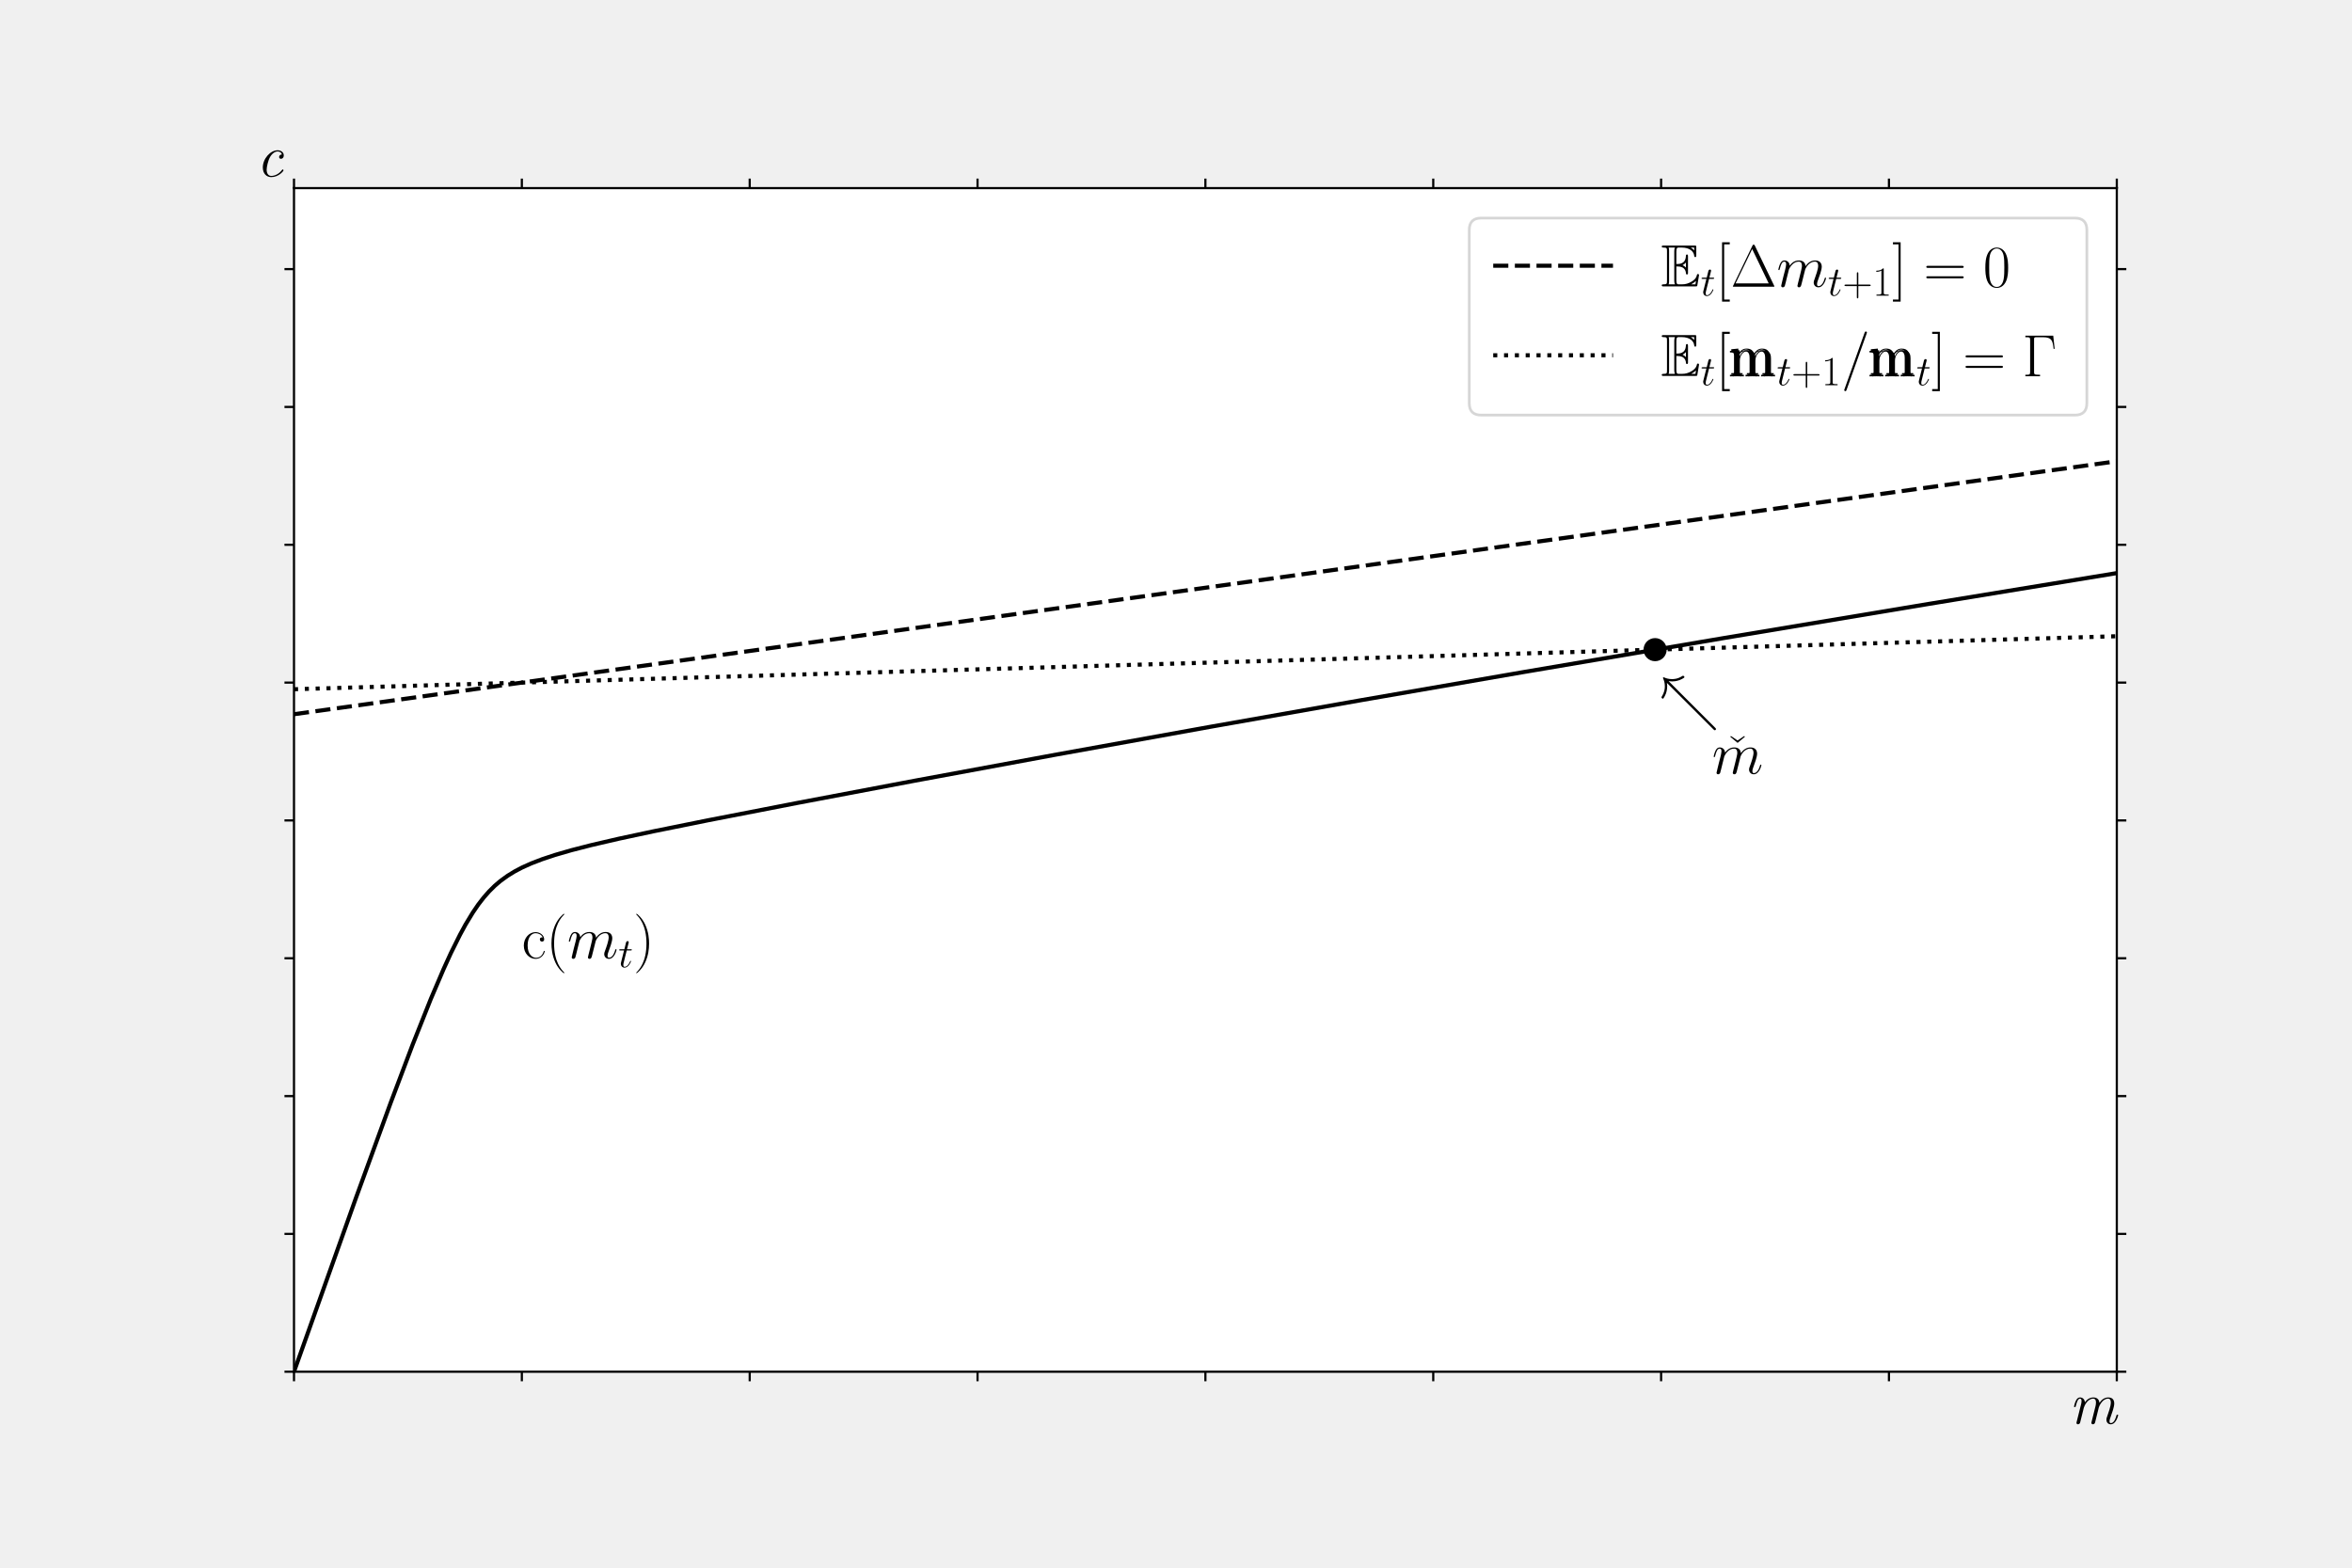
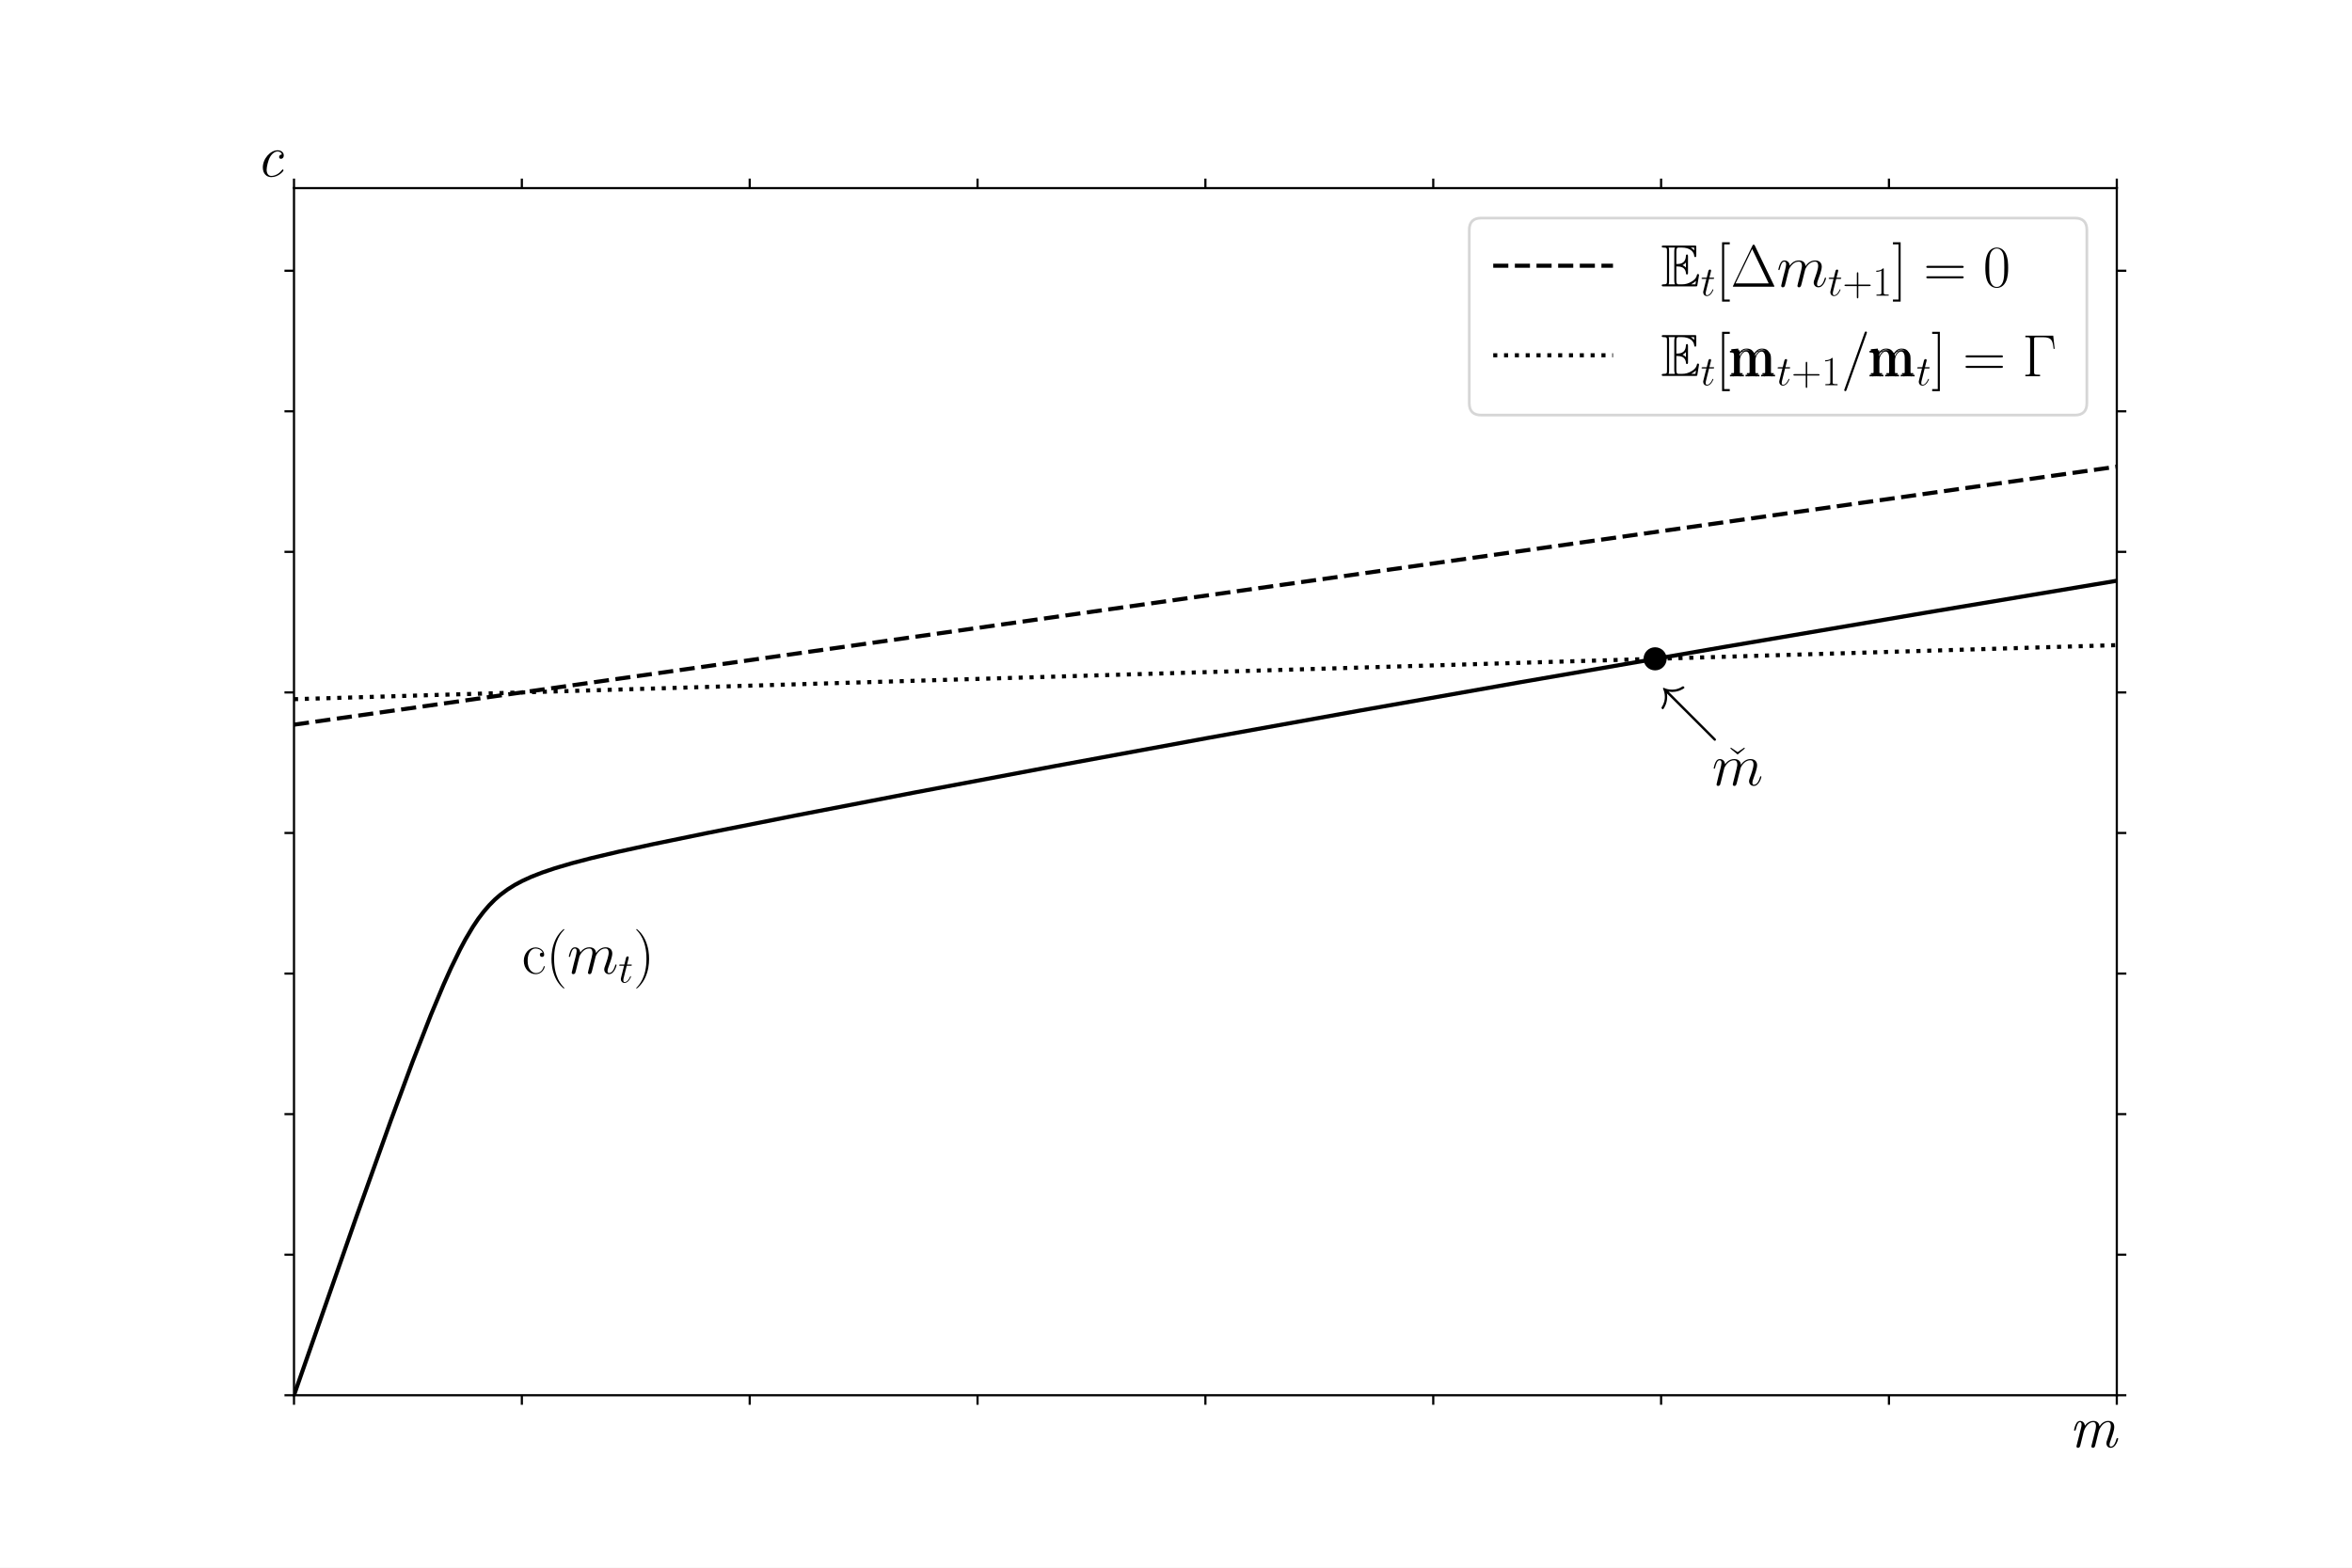
<svg xmlns="http://www.w3.org/2000/svg" xmlns:xlink="http://www.w3.org/1999/xlink" height="576pt" version="1.1" viewBox="0 0 864 576" width="864pt">
  <defs>
    <style type="text/css">*{stroke-linecap:butt;stroke-linejoin:round;}</style>
  </defs>
  <g id="figure_1">
    <g id="patch_1">
-       <path d="M 0 576  L 864 576  L 864 0  L 0 0  z " style="fill:none;" />
+       <path d="M 0 576  L 864 576  L 864 0  L 0 0  z " style="fill:#ffffff;" />
    </g>
    <g id="axes_1">
      <g id="patch_2">
-         <path d="M 108 504  L 777.6 504  L 777.6 69.12  L 108 69.12  z " style="fill:#ffffff;" />
+         <path d="M 108 512.64  L 777.6 512.64  L 777.6 69.12  L 108 69.12  z " style="fill:#ffffff;" />
      </g>
      <g id="matplotlib.axis_1">
        <g id="xtick_1">
          <g id="line2d_1">
            <defs>
-               <path d="M 0 0  L 0 3.5  " id="m6898b64004" style="stroke:#000000;stroke-width:0.8;" />
-             </defs>
-             <g>
-               <use style="stroke:#000000;stroke-width:0.8;" x="108" xlink:href="#m6898b64004" y="504" />
+               <path d="M 0 0  L 0 3.5  " id="m65b45bc339" style="stroke:#000000;stroke-width:0.8;" />
+             </defs>
+             <g>
+               <use style="stroke:#000000;stroke-width:0.8;" x="108" xlink:href="#m65b45bc339" y="512.64" />
            </g>
          </g>
          <g id="line2d_2">
            <defs>
-               <path d="M 0 0  L 0 -3.5  " id="m631d0a3d53" style="stroke:#000000;stroke-width:0.8;" />
-             </defs>
-             <g>
-               <use style="stroke:#000000;stroke-width:0.8;" x="108" xlink:href="#m631d0a3d53" y="69.12" />
+               <path d="M 0 0  L 0 -3.5  " id="m5e421fa664" style="stroke:#000000;stroke-width:0.8;" />
+             </defs>
+             <g>
+               <use style="stroke:#000000;stroke-width:0.8;" x="108" xlink:href="#m5e421fa664" y="69.12" />
            </g>
          </g>
        </g>
        <g id="xtick_2">
          <g id="line2d_3">
            <g>
-               <use style="stroke:#000000;stroke-width:0.8;" x="191.7" xlink:href="#m6898b64004" y="504" />
+               <use style="stroke:#000000;stroke-width:0.8;" x="191.7" xlink:href="#m65b45bc339" y="512.64" />
            </g>
          </g>
          <g id="line2d_4">
            <g>
-               <use style="stroke:#000000;stroke-width:0.8;" x="191.7" xlink:href="#m631d0a3d53" y="69.12" />
+               <use style="stroke:#000000;stroke-width:0.8;" x="191.7" xlink:href="#m5e421fa664" y="69.12" />
            </g>
          </g>
        </g>
        <g id="xtick_3">
          <g id="line2d_5">
            <g>
-               <use style="stroke:#000000;stroke-width:0.8;" x="275.4" xlink:href="#m6898b64004" y="504" />
+               <use style="stroke:#000000;stroke-width:0.8;" x="275.4" xlink:href="#m65b45bc339" y="512.64" />
            </g>
          </g>
          <g id="line2d_6">
            <g>
-               <use style="stroke:#000000;stroke-width:0.8;" x="275.4" xlink:href="#m631d0a3d53" y="69.12" />
+               <use style="stroke:#000000;stroke-width:0.8;" x="275.4" xlink:href="#m5e421fa664" y="69.12" />
            </g>
          </g>
        </g>
        <g id="xtick_4">
          <g id="line2d_7">
            <g>
-               <use style="stroke:#000000;stroke-width:0.8;" x="359.1" xlink:href="#m6898b64004" y="504" />
+               <use style="stroke:#000000;stroke-width:0.8;" x="359.1" xlink:href="#m65b45bc339" y="512.64" />
            </g>
          </g>
          <g id="line2d_8">
            <g>
-               <use style="stroke:#000000;stroke-width:0.8;" x="359.1" xlink:href="#m631d0a3d53" y="69.12" />
+               <use style="stroke:#000000;stroke-width:0.8;" x="359.1" xlink:href="#m5e421fa664" y="69.12" />
            </g>
          </g>
        </g>
        <g id="xtick_5">
          <g id="line2d_9">
            <g>
-               <use style="stroke:#000000;stroke-width:0.8;" x="442.8" xlink:href="#m6898b64004" y="504" />
+               <use style="stroke:#000000;stroke-width:0.8;" x="442.8" xlink:href="#m65b45bc339" y="512.64" />
            </g>
          </g>
          <g id="line2d_10">
            <g>
-               <use style="stroke:#000000;stroke-width:0.8;" x="442.8" xlink:href="#m631d0a3d53" y="69.12" />
+               <use style="stroke:#000000;stroke-width:0.8;" x="442.8" xlink:href="#m5e421fa664" y="69.12" />
            </g>
          </g>
        </g>
        <g id="xtick_6">
          <g id="line2d_11">
            <g>
-               <use style="stroke:#000000;stroke-width:0.8;" x="526.5" xlink:href="#m6898b64004" y="504" />
+               <use style="stroke:#000000;stroke-width:0.8;" x="526.5" xlink:href="#m65b45bc339" y="512.64" />
            </g>
          </g>
          <g id="line2d_12">
            <g>
-               <use style="stroke:#000000;stroke-width:0.8;" x="526.5" xlink:href="#m631d0a3d53" y="69.12" />
+               <use style="stroke:#000000;stroke-width:0.8;" x="526.5" xlink:href="#m5e421fa664" y="69.12" />
            </g>
          </g>
        </g>
        <g id="xtick_7">
          <g id="line2d_13">
            <g>
-               <use style="stroke:#000000;stroke-width:0.8;" x="610.2" xlink:href="#m6898b64004" y="504" />
+               <use style="stroke:#000000;stroke-width:0.8;" x="610.2" xlink:href="#m65b45bc339" y="512.64" />
            </g>
          </g>
          <g id="line2d_14">
            <g>
-               <use style="stroke:#000000;stroke-width:0.8;" x="610.2" xlink:href="#m631d0a3d53" y="69.12" />
+               <use style="stroke:#000000;stroke-width:0.8;" x="610.2" xlink:href="#m5e421fa664" y="69.12" />
            </g>
          </g>
        </g>
        <g id="xtick_8">
          <g id="line2d_15">
            <g>
-               <use style="stroke:#000000;stroke-width:0.8;" x="693.9" xlink:href="#m6898b64004" y="504" />
+               <use style="stroke:#000000;stroke-width:0.8;" x="693.9" xlink:href="#m65b45bc339" y="512.64" />
            </g>
          </g>
          <g id="line2d_16">
            <g>
-               <use style="stroke:#000000;stroke-width:0.8;" x="693.9" xlink:href="#m631d0a3d53" y="69.12" />
+               <use style="stroke:#000000;stroke-width:0.8;" x="693.9" xlink:href="#m5e421fa664" y="69.12" />
            </g>
          </g>
        </g>
        <g id="xtick_9">
          <g id="line2d_17">
            <g>
-               <use style="stroke:#000000;stroke-width:0.8;" x="777.6" xlink:href="#m6898b64004" y="504" />
+               <use style="stroke:#000000;stroke-width:0.8;" x="777.6" xlink:href="#m65b45bc339" y="512.64" />
            </g>
          </g>
          <g id="line2d_18">
            <g>
-               <use style="stroke:#000000;stroke-width:0.8;" x="777.6" xlink:href="#m631d0a3d53" y="69.12" />
+               <use style="stroke:#000000;stroke-width:0.8;" x="777.6" xlink:href="#m5e421fa664" y="69.12" />
            </g>
          </g>
        </g>
        <g id="text_1">
-           <g transform="translate(760.0656 523.0932)scale(0.22 -0.22)">
+           <g transform="translate(760.0656 531.7332)scale(0.22 -0.22)">
            <defs>
              <path d="M 3187 1731  C 3226 1878 3571 2689 4186 2689  C 4480 2689 4480 2369 4480 2261  C 4480 1865 4198 1098 4090 786  C 4032 626 4006 568 4006 434  C 4006 128 4205 -64 4467 -64  C 5062 -64 5267 888 5267 913  C 5267 971 5210 971 5184 971  C 5107 971 5101 952 5075 856  C 5018 639 4845 64 4486 64  C 4390 64 4339 109 4339 255  C 4339 409 4410 607 4461 734  C 4627 1201 4845 1795 4845 2165  C 4845 2503 4698 2816 4205 2816  C 3808 2816 3488 2586 3258 2236  C 3219 2670 2918 2816 2611 2816  C 2240 2816 1926 2618 1696 2299  C 1677 2586 1478 2816 1184 2816  C 1037 2816 870 2753 736 2478  C 614 2242 531 1858 531 1846  C 531 1795 563 1782 621 1782  C 691 1782 698 1788 736 1935  C 832 2312 954 2689 1171 2689  C 1338 2689 1338 2503 1338 2427  C 1338 2305 1312 2165 1286 2076  L 819 211  C 794 121 794 115 794 89  C 794 13 845 -64 960 -64  C 1037 -64 1139 -19 1184 109  C 1197 172 1440 1130 1478 1290  C 1510 1431 1549 1565 1581 1705  C 1645 1941 1997 2689 2592 2689  C 2886 2689 2886 2363 2886 2261  C 2886 2133 2861 1993 2835 1878  L 2413 192  C 2394 121 2394 102 2394 89  C 2394 19 2445 -64 2560 -64  C 2707 -64 2771 51 2797 160  L 3187 1731  z " id="CMTI12-6d" transform="scale(0.015625)" />
            </defs>
            <use transform="scale(0.996264)" xlink:href="#CMTI12-6d" />
          </g>
        </g>
      </g>
      <g id="matplotlib.axis_2">
        <g id="ytick_1">
          <g id="line2d_19">
            <defs>
-               <path d="M 0 0  L -3.5 0  " id="m2c6735836b" style="stroke:#000000;stroke-width:0.8;" />
-             </defs>
-             <g>
-               <use style="stroke:#000000;stroke-width:0.8;" x="108" xlink:href="#m2c6735836b" y="504" />
+               <path d="M 0 0  L -3.5 0  " id="mf84a2dc5a7" style="stroke:#000000;stroke-width:0.8;" />
+             </defs>
+             <g>
+               <use style="stroke:#000000;stroke-width:0.8;" x="108" xlink:href="#mf84a2dc5a7" y="512.64" />
            </g>
          </g>
          <g id="line2d_20">
            <defs>
-               <path d="M 0 0  L 3.5 0  " id="m7bda90301c" style="stroke:#000000;stroke-width:0.8;" />
-             </defs>
-             <g>
-               <use style="stroke:#000000;stroke-width:0.8;" x="777.6" xlink:href="#m7bda90301c" y="504" />
+               <path d="M 0 0  L 3.5 0  " id="m17fbd99fe4" style="stroke:#000000;stroke-width:0.8;" />
+             </defs>
+             <g>
+               <use style="stroke:#000000;stroke-width:0.8;" x="777.6" xlink:href="#m17fbd99fe4" y="512.64" />
            </g>
          </g>
        </g>
        <g id="ytick_2">
          <g id="line2d_21">
            <g>
-               <use style="stroke:#000000;stroke-width:0.8;" x="108" xlink:href="#m2c6735836b" y="453.36" />
+               <use style="stroke:#000000;stroke-width:0.8;" x="108" xlink:href="#mf84a2dc5a7" y="460.994" />
            </g>
          </g>
          <g id="line2d_22">
            <g>
-               <use style="stroke:#000000;stroke-width:0.8;" x="777.6" xlink:href="#m7bda90301c" y="453.36" />
+               <use style="stroke:#000000;stroke-width:0.8;" x="777.6" xlink:href="#m17fbd99fe4" y="460.994" />
            </g>
          </g>
        </g>
        <g id="ytick_3">
          <g id="line2d_23">
            <g>
-               <use style="stroke:#000000;stroke-width:0.8;" x="108" xlink:href="#m2c6735836b" y="402.721" />
+               <use style="stroke:#000000;stroke-width:0.8;" x="108" xlink:href="#mf84a2dc5a7" y="409.349" />
            </g>
          </g>
          <g id="line2d_24">
            <g>
-               <use style="stroke:#000000;stroke-width:0.8;" x="777.6" xlink:href="#m7bda90301c" y="402.721" />
+               <use style="stroke:#000000;stroke-width:0.8;" x="777.6" xlink:href="#m17fbd99fe4" y="409.349" />
            </g>
          </g>
        </g>
        <g id="ytick_4">
          <g id="line2d_25">
            <g>
-               <use style="stroke:#000000;stroke-width:0.8;" x="108" xlink:href="#m2c6735836b" y="352.081" />
+               <use style="stroke:#000000;stroke-width:0.8;" x="108" xlink:href="#mf84a2dc5a7" y="357.703" />
            </g>
          </g>
          <g id="line2d_26">
            <g>
-               <use style="stroke:#000000;stroke-width:0.8;" x="777.6" xlink:href="#m7bda90301c" y="352.081" />
+               <use style="stroke:#000000;stroke-width:0.8;" x="777.6" xlink:href="#m17fbd99fe4" y="357.703" />
            </g>
          </g>
        </g>
        <g id="ytick_5">
          <g id="line2d_27">
            <g>
-               <use style="stroke:#000000;stroke-width:0.8;" x="108" xlink:href="#m2c6735836b" y="301.442" />
+               <use style="stroke:#000000;stroke-width:0.8;" x="108" xlink:href="#mf84a2dc5a7" y="306.057" />
            </g>
          </g>
          <g id="line2d_28">
            <g>
-               <use style="stroke:#000000;stroke-width:0.8;" x="777.6" xlink:href="#m7bda90301c" y="301.442" />
+               <use style="stroke:#000000;stroke-width:0.8;" x="777.6" xlink:href="#m17fbd99fe4" y="306.057" />
            </g>
          </g>
        </g>
        <g id="ytick_6">
          <g id="line2d_29">
            <g>
-               <use style="stroke:#000000;stroke-width:0.8;" x="108" xlink:href="#m2c6735836b" y="250.802" />
+               <use style="stroke:#000000;stroke-width:0.8;" x="108" xlink:href="#mf84a2dc5a7" y="254.412" />
            </g>
          </g>
          <g id="line2d_30">
            <g>
-               <use style="stroke:#000000;stroke-width:0.8;" x="777.6" xlink:href="#m7bda90301c" y="250.802" />
+               <use style="stroke:#000000;stroke-width:0.8;" x="777.6" xlink:href="#m17fbd99fe4" y="254.412" />
            </g>
          </g>
        </g>
        <g id="ytick_7">
          <g id="line2d_31">
            <g>
-               <use style="stroke:#000000;stroke-width:0.8;" x="108" xlink:href="#m2c6735836b" y="200.163" />
+               <use style="stroke:#000000;stroke-width:0.8;" x="108" xlink:href="#mf84a2dc5a7" y="202.766" />
            </g>
          </g>
          <g id="line2d_32">
            <g>
-               <use style="stroke:#000000;stroke-width:0.8;" x="777.6" xlink:href="#m7bda90301c" y="200.163" />
+               <use style="stroke:#000000;stroke-width:0.8;" x="777.6" xlink:href="#m17fbd99fe4" y="202.766" />
            </g>
          </g>
        </g>
        <g id="ytick_8">
          <g id="line2d_33">
            <g>
-               <use style="stroke:#000000;stroke-width:0.8;" x="108" xlink:href="#m2c6735836b" y="149.523" />
+               <use style="stroke:#000000;stroke-width:0.8;" x="108" xlink:href="#mf84a2dc5a7" y="151.121" />
            </g>
          </g>
          <g id="line2d_34">
            <g>
-               <use style="stroke:#000000;stroke-width:0.8;" x="777.6" xlink:href="#m7bda90301c" y="149.523" />
+               <use style="stroke:#000000;stroke-width:0.8;" x="777.6" xlink:href="#m17fbd99fe4" y="151.121" />
            </g>
          </g>
        </g>
        <g id="ytick_9">
          <g id="line2d_35">
            <g>
-               <use style="stroke:#000000;stroke-width:0.8;" x="108" xlink:href="#m2c6735836b" y="98.884" />
+               <use style="stroke:#000000;stroke-width:0.8;" x="108" xlink:href="#mf84a2dc5a7" y="99.475" />
            </g>
          </g>
          <g id="line2d_36">
            <g>
-               <use style="stroke:#000000;stroke-width:0.8;" x="777.6" xlink:href="#m7bda90301c" y="98.884" />
+               <use style="stroke:#000000;stroke-width:0.8;" x="777.6" xlink:href="#m17fbd99fe4" y="99.475" />
            </g>
          </g>
        </g>
        <g id="text_2">
          <g transform="translate(94.13689 64.85739)scale(0.22 -0.22)">
            <defs>
              <path d="M 2752 2368  C 2592 2368 2451 2246 2451 2093  C 2451 1933 2592 1902 2650 1902  C 2714 1902 2950 1940 2950 2275  C 2950 2578 2682 2816 2291 2816  C 1510 2816 704 1916 704 971  C 704 319 1094 -64 1606 -64  C 2400 -64 2925 578 2925 668  C 2925 712 2874 763 2835 763  C 2816 763 2810 757 2758 700  C 2419 242 1939 64 1613 64  C 1286 64 1114 351 1114 728  C 1114 1022 1267 1724 1478 2088  C 1696 2472 2010 2689 2285 2689  C 2323 2689 2662 2689 2752 2368  z " id="CMTI12-63" transform="scale(0.015625)" />
            </defs>
            <use transform="scale(0.996264)" xlink:href="#CMTI12-63" />
          </g>
        </g>
      </g>
      <g id="line2d_37">
-         <path clip-path="url(#p1ac1ec24de)" d="M 108 504  L 130.789 440.046  L 143.524 405.148  L 151.568 383.85  L 158.27 367.009  L 162.962 356.029  L 165.643 350.154  L 168.995 343.416  L 171.005 339.719  L 173.686 335.296  L 175.697 332.348  L 177.708 329.754  L 179.719 327.473  L 181.73 325.482  L 183.741 323.757  L 186.422 321.803  L 189.103 320.156  L 191.784 318.748  L 195.135 317.24  L 199.157 315.697  L 203.849 314.14  L 209.881 312.392  L 217.254 310.496  L 227.308 308.164  L 240.043 305.439  L 260.151 301.381  L 292.995 294.996  L 335.892 286.873  L 388.173 277.217  L 444.476 267.063  L 500.108 257.243  L 559.092 247.028  L 633.492 234.393  L 708.562 221.883  L 777.6 210.566  L 777.6 210.566  " style="fill:none;stroke:#000000;stroke-linecap:square;stroke-width:1.5;" />
+         <path clip-path="url(#p8e38f486f7)" d="M 108 512.64  L 130.789 447.415  L 143.524 411.824  L 151.568 390.103  L 158.27 372.927  L 162.962 361.729  L 165.643 355.738  L 168.995 348.866  L 171.005 345.095  L 173.686 340.584  L 175.697 337.577  L 177.708 334.932  L 179.719 332.606  L 181.73 330.575  L 183.741 328.816  L 186.422 326.824  L 189.103 325.144  L 191.784 323.708  L 195.135 322.17  L 199.157 320.596  L 203.849 319.008  L 209.881 317.226  L 217.254 315.291  L 227.308 312.913  L 240.043 310.134  L 260.151 305.995  L 292.324 299.615  L 335.892 291.199  L 387.503 281.476  L 443.805 271.118  L 499.438 261.1  L 558.422 250.679  L 632.822 237.792  L 707.892 225.031  L 777.6 213.377  L 777.6 213.377  " style="fill:none;stroke:#000000;stroke-linecap:square;stroke-width:1.5;" />
      </g>
      <g id="line2d_38">
-         <path clip-path="url(#p1ac1ec24de)" d="M 108 262.42  L 777.6 169.477  L 777.6 169.477  " style="fill:none;stroke:#000000;stroke-dasharray:5.55,2.4;stroke-dashoffset:0;stroke-width:1.5;" />
+         <path clip-path="url(#p8e38f486f7)" d="M 108 266.261  L 777.6 171.471  L 777.6 171.471  " style="fill:none;stroke:#000000;stroke-dasharray:5.55,2.4;stroke-dashoffset:0;stroke-width:1.5;" />
      </g>
      <g id="line2d_39">
-         <path clip-path="url(#p1ac1ec24de)" d="M 108 253.237  L 777.6 233.76  L 777.6 233.76  " style="fill:none;stroke:#000000;stroke-dasharray:1.5,2.475;stroke-dashoffset:0;stroke-width:1.5;" />
+         <path clip-path="url(#p8e38f486f7)" d="M 108 256.895  L 777.6 237.031  L 777.6 237.031  " style="fill:none;stroke:#000000;stroke-dasharray:1.5,2.475;stroke-dashoffset:0;stroke-width:1.5;" />
      </g>
      <g id="line2d_40">
-         <path clip-path="url(#p1ac1ec24de)" d="M 607.996 238.693  " style="fill:none;stroke:#000000;stroke-linecap:square;stroke-width:1.5;" />
+         <path clip-path="url(#p8e38f486f7)" d="M 607.996 242.062  " style="fill:none;stroke:#000000;stroke-linecap:square;stroke-width:1.5;" />
        <defs>
-           <path d="M 0 3.75  C 0.995 3.75 1.948 3.355 2.652 2.652  C 3.355 1.948 3.75 0.995 3.75 0  C 3.75 -0.995 3.355 -1.948 2.652 -2.652  C 1.948 -3.355 0.995 -3.75 0 -3.75  C -0.995 -3.75 -1.948 -3.355 -2.652 -2.652  C -3.355 -1.948 -3.75 -0.995 -3.75 0  C -3.75 0.995 -3.355 1.948 -2.652 2.652  C -1.948 3.355 -0.995 3.75 0 3.75  z " id="m971fe7c052" style="stroke:#000000;" />
+           <path d="M 0 3.75  C 0.995 3.75 1.948 3.355 2.652 2.652  C 3.355 1.948 3.75 0.995 3.75 0  C 3.75 -0.995 3.355 -1.948 2.652 -2.652  C 1.948 -3.355 0.995 -3.75 0 -3.75  C -0.995 -3.75 -1.948 -3.355 -2.652 -2.652  C -3.355 -1.948 -3.75 -0.995 -3.75 0  C -3.75 0.995 -3.355 1.948 -2.652 2.652  C -1.948 3.355 -0.995 3.75 0 3.75  z " id="mb4dd33012b" style="stroke:#000000;" />
        </defs>
-         <g clip-path="url(#p1ac1ec24de)">
-           <use style="stroke:#000000;" x="607.996" xlink:href="#m971fe7c052" y="238.693" />
+         <g clip-path="url(#p8e38f486f7)">
+           <use style="stroke:#000000;" x="607.996" xlink:href="#mb4dd33012b" y="242.062" />
        </g>
      </g>
      <g id="patch_3">
-         <path d="M 108 504  L 108 69.12  " style="fill:none;stroke:#000000;stroke-linecap:square;stroke-linejoin:miter;stroke-width:0.8;" />
+         <path d="M 108 512.64  L 108 69.12  " style="fill:none;stroke:#000000;stroke-linecap:square;stroke-linejoin:miter;stroke-width:0.8;" />
      </g>
      <g id="patch_4">
-         <path d="M 777.6 504  L 777.6 69.12  " style="fill:none;stroke:#000000;stroke-linecap:square;stroke-linejoin:miter;stroke-width:0.8;" />
+         <path d="M 777.6 512.64  L 777.6 69.12  " style="fill:none;stroke:#000000;stroke-linecap:square;stroke-linejoin:miter;stroke-width:0.8;" />
      </g>
      <g id="patch_5">
-         <path d="M 108 504  L 777.6 504  " style="fill:none;stroke:#000000;stroke-linecap:square;stroke-linejoin:miter;stroke-width:0.8;" />
+         <path d="M 108 512.64  L 777.6 512.64  " style="fill:none;stroke:#000000;stroke-linecap:square;stroke-linejoin:miter;stroke-width:0.8;" />
      </g>
      <g id="patch_6">
        <path d="M 108 69.12  L 777.6 69.12  " style="fill:none;stroke:#000000;stroke-linecap:square;stroke-linejoin:miter;stroke-width:0.8;" />
      </g>
      <g id="text_3">
-         <g transform="translate(191.7 352.0813)scale(0.22 -0.22)">
+         <g transform="translate(191.7 357.7031)scale(0.22 -0.22)">
          <defs>
            <path d="M 2234 2240  C 2112 2240 1933 2240 1933 2017  C 1933 1838 2080 1787 2163 1787  C 2208 1787 2394 1807 2394 2024  C 2394 2467 1958 2803 1466 2803  C 787 2803 211 2178 211 1363  C 211 516 813 -64 1466 -64  C 2259 -64 2458 677 2458 748  C 2458 774 2451 793 2406 793  C 2362 793 2355 787 2330 703  C 2163 180 1798 51 1523 51  C 1114 51 621 427 621 1369  C 621 2338 1094 2688 1472 2688  C 1722 2688 2093 2573 2234 2240  z " id="CMR17-63" transform="scale(0.015625)" />
            <path d="M 1958 -1561  C 1958 -1555 1958 -1542 1939 -1523  C 1645 -1224 858 -407 858 1581  C 858 3569 1632 4379 1946 4697  C 1946 4704 1958 4717 1958 4736  C 1958 4755 1939 4768 1914 4768  C 1843 4768 1299 4296 986 3594  C 666 2887 576 2199 576 1588  C 576 1128 621 351 1005 -471  C 1312 -1135 1837 -1600 1914 -1600  C 1946 -1600 1958 -1587 1958 -1561  z " id="CMR17-28" transform="scale(0.015625)" />
            <path d="M 1318 1871  C 1331 1910 1491 2229 1728 2433  C 1894 2586 2112 2689 2362 2689  C 2618 2689 2707 2497 2707 2242  C 2707 2203 2707 2076 2630 1775  L 2470 1118  C 2419 926 2298 453 2285 383  C 2259 287 2221 121 2221 96  C 2221 6 2291 -64 2387 -64  C 2579 -64 2611 83 2669 313  L 3053 1839  C 3066 1890 3398 2689 4102 2689  C 4358 2689 4448 2497 4448 2242  C 4448 1884 4198 1188 4058 805  C 4000 651 3968 568 3968 453  C 3968 166 4166 -64 4474 -64  C 5069 -64 5293 875 5293 913  C 5293 945 5267 971 5229 971  C 5171 971 5165 952 5133 843  C 4986 332 4749 64 4493 64  C 4429 64 4326 64 4326 269  C 4326 436 4403 640 4429 710  C 4544 1018 4832 1773 4832 2145  C 4832 2528 4608 2816 4122 2816  C 3693 2816 3347 2574 3091 2197  C 3072 2542 2861 2816 2381 2816  C 1811 2816 1510 2415 1395 2255  C 1376 2618 1114 2816 832 2816  C 646 2816 499 2727 378 2484  C 262 2254 173 1865 173 1839  C 173 1814 198 1782 243 1782  C 294 1782 301 1788 339 1935  C 435 2312 557 2689 813 2689  C 960 2689 1011 2586 1011 2395  C 1011 2254 947 2005 902 1807  L 723 1118  C 698 996 627 709 595 594  C 550 428 480 128 480 96  C 480 6 550 -64 646 -64  C 723 -64 813 -26 864 70  C 877 102 934 326 966 453  L 1107 1028  L 1318 1871  z " id="CMMI12-6d" transform="scale(0.015625)" />
            <path d="M 1286 2566  L 1875 2566  C 1997 2566 2061 2566 2061 2681  C 2061 2752 2022 2752 1894 2752  L 1331 2752  L 1568 3692  C 1594 3781 1594 3794 1594 3840  C 1594 3943 1510 4000 1427 4000  C 1376 4000 1229 3981 1178 3775  L 928 2752  L 326 2752  C 198 2752 141 2752 141 2630  C 141 2566 186 2566 307 2566  L 877 2566  L 454 881  C 403 658 384 594 384 511  C 384 211 595 -64 954 -64  C 1600 -64 1946 868 1946 912  C 1946 951 1920 970 1882 970  C 1869 970 1843 970 1830 944  C 1824 938 1818 931 1773 829  C 1638 511 1344 64 973 64  C 781 64 768 224 768 364  C 768 370 768 492 787 568  L 1286 2566  z " id="CMMI12-74" transform="scale(0.015625)" />
            <path d="M 1683 1581  C 1683 2040 1638 2817 1254 3639  C 947 4303 422 4768 346 4768  C 326 4768 301 4761 301 4729  C 301 4717 307 4710 314 4697  C 621 4378 1402 3568 1402 1584  C 1402 -407 627 -1217 314 -1537  C 307 -1549 301 -1556 301 -1568  C 301 -1600 326 -1600 346 -1600  C 416 -1600 960 -1128 1274 -426  C 1594 281 1683 969 1683 1581  z " id="CMR17-29" transform="scale(0.015625)" />
          </defs>
          <use transform="scale(0.996264)" xlink:href="#CMR17-63" />
          <use transform="translate(40.48566 0)scale(0.996264)" xlink:href="#CMR17-28" />
          <use transform="translate(75.76643 0)scale(0.996264)" xlink:href="#CMMI12-6d" />
          <use transform="translate(161.0937 -14.94392)scale(0.697382)" xlink:href="#CMMI12-74" />
          <use transform="translate(186.2501 0)scale(0.996264)" xlink:href="#CMR17-29" />
        </g>
      </g>
      <g id="text_4">
-         <g transform="translate(609.6696 264.0131)scale(0.22 -0.22)">
+         <g transform="translate(609.6696 267.8852)scale(0.22 -0.22)">
          <defs>
            <path d="M 960 4015  C 1069 3996 1216 3983 1331 3983  C 1459 3983 1773 3996 2144 4130  C 2189 4150 2662 4349 2662 4451  C 2662 4496 2560 4598 2515 4598  C 2490 4598 2470 4591 2432 4566  C 1926 4233 1485 4233 1325 4233  C 934 4233 646 4335 499 4406  C 461 4425 442 4431 422 4431  C 384 4431 358 4406 358 4367  C 358 4354 358 4342 378 4290  C 461 4118 557 3836 557 3465  C 557 3196 518 2812 224 2358  C 198 2313 192 2300 192 2274  C 192 2230 294 2127 339 2127  C 429 2127 608 2524 659 2646  C 794 3004 806 3311 806 3458  C 806 3663 806 3670 774 3830  L 5773 -1162  C 5850 -1239 5862 -1252 5914 -1252  C 5990 -1252 6042 -1188 6042 -1124  C 6042 -1073 6029 -1060 5946 -977  L 960 4015  z " id="CMSY10-2d" transform="scale(0.015625)" />
          </defs>
          <use transform="scale(0.996264)" xlink:href="#CMSY10-2d" />
        </g>
      </g>
      <g id="text_5">
-         <g transform="translate(628.9206 284.269)scale(0.22 -0.22)">
+         <g transform="translate(628.9206 288.5434)scale(0.22 -0.22)">
          <defs>
            <path d="M 1466 3561  L 749 4045  L 685 3956  L 1466 3306  L 2246 3956  L 2182 4045  L 1466 3561  z " id="CMR17-14" transform="scale(0.015625)" />
          </defs>
          <use transform="translate(19.81838 0.006461)scale(0.996264)" xlink:href="#CMR17-14" />
          <use transform="scale(0.996264)" xlink:href="#CMMI12-6d" />
        </g>
      </g>
      <g id="legend_1">
        <g id="patch_7">
          <path d="M 544.128 152.518  L 762.2 152.518  Q 766.6 152.518 766.6 148.118  L 766.6 84.52  Q 766.6 80.12 762.2 80.12  L 544.128 80.12  Q 539.728 80.12 539.728 84.52  L 539.728 148.118  Q 539.728 152.518 544.128 152.518  z " style="fill:#ffffff;opacity:0.8;stroke:#cccccc;stroke-linejoin:miter;" />
        </g>
        <g id="line2d_41">
          <path d="M 548.528 97.639  L 592.528 97.639  " style="fill:none;stroke:#000000;stroke-dasharray:5.55,2.4;stroke-dashoffset:0;stroke-width:1.5;" />
        </g>
        <g id="line2d_42" />
        <g id="text_6">
          <g transform="translate(610.1278 105.3386)scale(0.22 -0.22)">
            <defs>
              <path d="M 1658 2176  C 1818 2176 2125 2176 2349 2046  C 2656 1853 2682 1517 2682 1480  C 2688 1393 2688 1312 2797 1312  C 2906 1312 2906 1401 2906 1517  L 2906 3251  C 2906 3353 2906 3456 2797 3456  C 2688 3456 2682 3355 2682 3301  C 2643 2432 1990 2432 1658 2432  L 1658 3772  C 1658 4198 1779 4198 1933 4198  L 2240 4198  C 3104 4198 3533 3759 3571 3320  C 3578 3269 3584 3174 3686 3174  C 3795 3174 3795 3276 3795 3385  L 3795 4218  C 3795 4416 3782 4416 3584 4416  L 307 4416  C 192 4416 90 4416 90 4304  C 90 4198 211 4198 262 4198  C 627 4198 653 4147 653 3832  L 653 622  C 653 320 634 256 294 256  C 198 256 90 256 90 147  C 90 32 192 32 307 32  L 3699 32  C 3821 32 3885 32 3904 123  C 3910 129 4090 1213 4090 1245  C 4090 1316 4032 1362 3981 1362  C 3891 1362 3866 1278 3866 1271  C 3827 1102 3763 828 3296 549  C 2963 347 2637 256 2285 256  L 1933 256  C 1779 256 1658 256 1658 684  L 1658 2176  z M 3571 4198  L 3571 3896  C 3462 4015 3341 4116 3206 4198  L 3571 4198  z M 2323 2315  C 2426 2360 2566 2456 2682 2590  L 2682 2052  C 2528 2225 2330 2308 2323 2308  L 2323 2315  z M 877 3845  C 877 3923 877 4083 826 4198  L 1504 4198  C 1434 4051 1434 3839 1434 3781  L 1434 673  C 1434 442 1478 314 1504 256  L 826 256  C 877 371 877 531 877 609  L 877 3845  z M 3258 256  L 3258 262  C 3462 367 3635 504 3763 621  C 3757 596 3712 308 3706 256  L 3258 256  z " id="MSBM10-45" transform="scale(0.015625)" />
              <path d="M 1504 -1600  L 1504 -1377  L 902 -1377  L 902 4544  L 1504 4544  L 1504 4767  L 678 4767  L 678 -1600  L 1504 -1600  z " id="CMR17-5b" transform="scale(0.015625)" />
              <path d="M 2598 4403  C 2547 4512 2522 4512 2470 4512  C 2394 4512 2387 4499 2342 4409  L 269 109  C 262 96 237 38 237 32  C 237 6 243 0 358 0  L 4576 0  C 4691 0 4698 6 4698 32  C 4698 38 4672 96 4666 109  L 2598 4403  z M 2310 4038  L 4083 358  L 531 358  L 2310 4038  z " id="CMR17-1" transform="scale(0.015625)" />
              <path d="M 2413 1472  L 4109 1472  C 4198 1472 4307 1472 4307 1580  C 4307 1695 4205 1695 4109 1695  L 2413 1695  L 2413 3386  C 2413 3475 2413 3584 2304 3584  C 2189 3584 2189 3482 2189 3386  L 2189 1695  L 493 1695  C 403 1695 294 1695 294 1587  C 294 1472 397 1472 493 1472  L 2189 1472  L 2189 -218  C 2189 -307 2189 -416 2298 -416  C 2413 -416 2413 -314 2413 -218  L 2413 1472  z " id="CMR17-2b" transform="scale(0.015625)" />
              <path d="M 1702 4058  C 1702 4192 1696 4192 1606 4192  C 1357 3916 979 3827 621 3827  C 602 3827 570 3827 563 3808  C 557 3795 557 3782 557 3648  C 755 3648 1088 3686 1344 3839  L 1344 461  C 1344 236 1331 160 781 160  L 589 160  L 589 0  C 896 0 1216 0 1523 0  C 1830 0 2150 0 2458 0  L 2458 160  L 2266 160  C 1715 160 1702 230 1702 458  L 1702 4058  z " id="CMR17-31" transform="scale(0.015625)" />
              <path d="M 915 4767  L 90 4767  L 90 4544  L 691 4544  L 691 -1377  L 90 -1377  L 90 -1600  L 915 -1600  L 915 4767  z " id="CMR17-5d" transform="scale(0.015625)" />
              <path d="M 4115 2017  C 4211 2017 4307 2017 4307 2125  C 4307 2240 4198 2240 4090 2240  L 512 2240  C 403 2240 294 2240 294 2125  C 294 2017 390 2017 486 2017  L 4115 2017  z M 4090 896  C 4198 896 4307 896 4307 1011  C 4307 1119 4211 1119 4115 1119  L 486 1119  C 390 1119 294 1119 294 1011  C 294 896 403 896 512 896  L 4090 896  z " id="CMR17-3d" transform="scale(0.015625)" />
              <path d="M 2688 2025  C 2688 2416 2682 3080 2413 3591  C 2176 4039 1798 4198 1466 4198  C 1158 4198 768 4058 525 3597  C 269 3118 243 2524 243 2025  C 243 1661 250 1106 448 619  C 723 -39 1216 -128 1466 -128  C 1760 -128 2208 -7 2470 600  C 2662 1042 2688 1559 2688 2025  z M 1466 -26  C 1056 -26 813 325 723 812  C 653 1188 653 1738 653 2096  C 653 2588 653 2997 736 3387  C 858 3929 1216 4096 1466 4096  C 1728 4096 2067 3923 2189 3400  C 2272 3036 2278 2607 2278 2096  C 2278 1680 2278 1169 2202 792  C 2067 95 1690 -26 1466 -26  z " id="CMR17-30" transform="scale(0.015625)" />
            </defs>
            <use transform="scale(0.996264)" xlink:href="#MSBM10-45" />
            <use transform="translate(66.41782 -14.94392)scale(0.697382)" xlink:href="#CMMI12-74" />
            <use transform="translate(91.57426 0)scale(0.996264)" xlink:href="#CMR17-5b" />
            <use transform="translate(116.4453 0)scale(0.996264)" xlink:href="#CMR17-1" />
            <use transform="translate(193.3649 0)scale(0.996264)" xlink:href="#CMMI12-6d" />
            <use transform="translate(278.6921 -14.94392)scale(0.697382)" xlink:href="#CMMI12-74" />
            <use transform="translate(303.3504 -14.94392)scale(0.697382)" xlink:href="#CMR17-2b" />
            <use transform="translate(353.5506 -14.94392)scale(0.697382)" xlink:href="#CMR17-31" />
            <use transform="translate(386.0319 0)scale(0.996264)" xlink:href="#CMR17-5d" />
            <use transform="translate(438.577 0)scale(0.996264)" xlink:href="#CMR17-3d" />
            <use transform="translate(537.9658 0)scale(0.996264)" xlink:href="#CMR17-30" />
          </g>
        </g>
        <g id="line2d_43">
          <path d="M 548.528 130.538  L 592.528 130.538  " style="fill:none;stroke:#000000;stroke-dasharray:1.5,2.475;stroke-dashoffset:0;stroke-width:1.5;" />
        </g>
        <g id="line2d_44" />
        <g id="text_7">
          <g transform="translate(610.1278 138.2381)scale(0.22 -0.22)">
            <defs>
              <path d="M 4326 1933  C 4326 2252 4269 2790 3507 2790  C 3072 2790 2771 2496 2656 2151  L 2650 2151  C 2573 2676 2195 2790 1837 2790  C 1331 2790 1069 2400 973 2144  L 966 2144  L 966 2790  L 211 2720  L 211 2554  C 589 2554 646 2515 646 2208  L 646 428  C 646 184 621 153 211 153  L 211 -13  C 365 0 646 0 813 0  C 979 0 1267 0 1421 -13  L 1421 153  C 1011 153 986 178 986 428  L 986 1658  C 986 2247 1344 2688 1792 2688  C 2266 2688 2317 2266 2317 1958  L 2317 428  C 2317 184 2291 153 1882 153  L 1882 -13  C 2035 0 2317 0 2483 0  C 2650 0 2938 0 3091 -13  L 3091 153  C 2682 153 2656 178 2656 428  L 2656 1658  C 2656 2247 3014 2688 3462 2688  C 3936 2688 3987 2266 3987 1958  L 3987 428  C 3987 184 3962 153 3552 153  L 3552 -13  C 3706 0 3987 0 4154 0  C 4320 0 4608 0 4762 -13  L 4762 153  C 4352 153 4326 178 4326 428  L 4326 1933  z " id="CMR17-6d" transform="scale(0.015625)" />
              <path d="M 2746 4562  C 2746 4569 2784 4666 2784 4678  C 2784 4755 2720 4800 2669 4800  C 2637 4800 2579 4800 2528 4659  L 384 -1363  C 384 -1370 346 -1465 346 -1478  C 346 -1555 410 -1600 461 -1600  C 499 -1600 557 -1593 602 -1459  L 2746 4562  z " id="CMMI12-3d" transform="scale(0.015625)" />
              <path d="M 3315 4352  L 326 4352  L 326 4186  C 768 4186 838 4186 838 3898  L 838 448  C 838 160 768 160 326 160  L 326 0  C 512 0 870 0 1069 0  C 1331 0 1638 0 1901 0  L 1901 160  L 1760 160  C 1274 160 1261 224 1261 455  L 1261 3936  C 1261 4154 1274 4186 1530 4186  L 2234 4186  C 3206 4186 3258 3738 3354 2938  L 3469 2938  L 3315 4352  z " id="CMR17-0" transform="scale(0.015625)" />
            </defs>
            <use transform="scale(0.996264)" xlink:href="#MSBM10-45" />
            <use transform="translate(66.41782 -14.94392)scale(0.697382)" xlink:href="#CMMI12-74" />
            <use transform="translate(91.57426 0)scale(0.996264)" xlink:href="#CMR17-5b" />
            <use transform="translate(112.0175 0)scale(0.996264)" xlink:href="#CMR17-6d" />
            <use transform="translate(114.2313 2.767393)scale(0.996264)" xlink:href="#CMR17-6d" />
            <use transform="translate(116.4452 0)scale(0.996264)" xlink:href="#CMR17-6d" />
            <use transform="translate(193.3648 -14.94392)scale(0.697382)" xlink:href="#CMMI12-74" />
            <use transform="translate(218.0231 -14.94392)scale(0.697382)" xlink:href="#CMR17-2b" />
            <use transform="translate(268.2233 -14.94392)scale(0.697382)" xlink:href="#CMR17-31" />
            <use transform="translate(300.7046 0)scale(0.996264)" xlink:href="#CMMI12-3d" />
            <use transform="translate(345.0516 0)scale(0.996264)" xlink:href="#CMR17-6d" />
            <use transform="translate(347.2655 2.767393)scale(0.996264)" xlink:href="#CMR17-6d" />
            <use transform="translate(349.4794 0)scale(0.996264)" xlink:href="#CMR17-6d" />
            <use transform="translate(426.399 -14.94392)scale(0.697382)" xlink:href="#CMMI12-74" />
            <use transform="translate(451.5554 0)scale(0.996264)" xlink:href="#CMR17-5d" />
            <use transform="translate(504.1005 0)scale(0.996264)" xlink:href="#CMR17-3d" />
            <use transform="translate(603.4893 0)scale(0.996264)" xlink:href="#CMR17-0" />
          </g>
        </g>
      </g>
    </g>
  </g>
  <defs>
-     <clipPath id="p1ac1ec24de">
-       <rect height="434.88" width="669.6" x="108" y="69.12" />
+     <clipPath id="p8e38f486f7">
+       <rect height="443.52" width="669.6" x="108" y="69.12" />
    </clipPath>
  </defs>
</svg>
